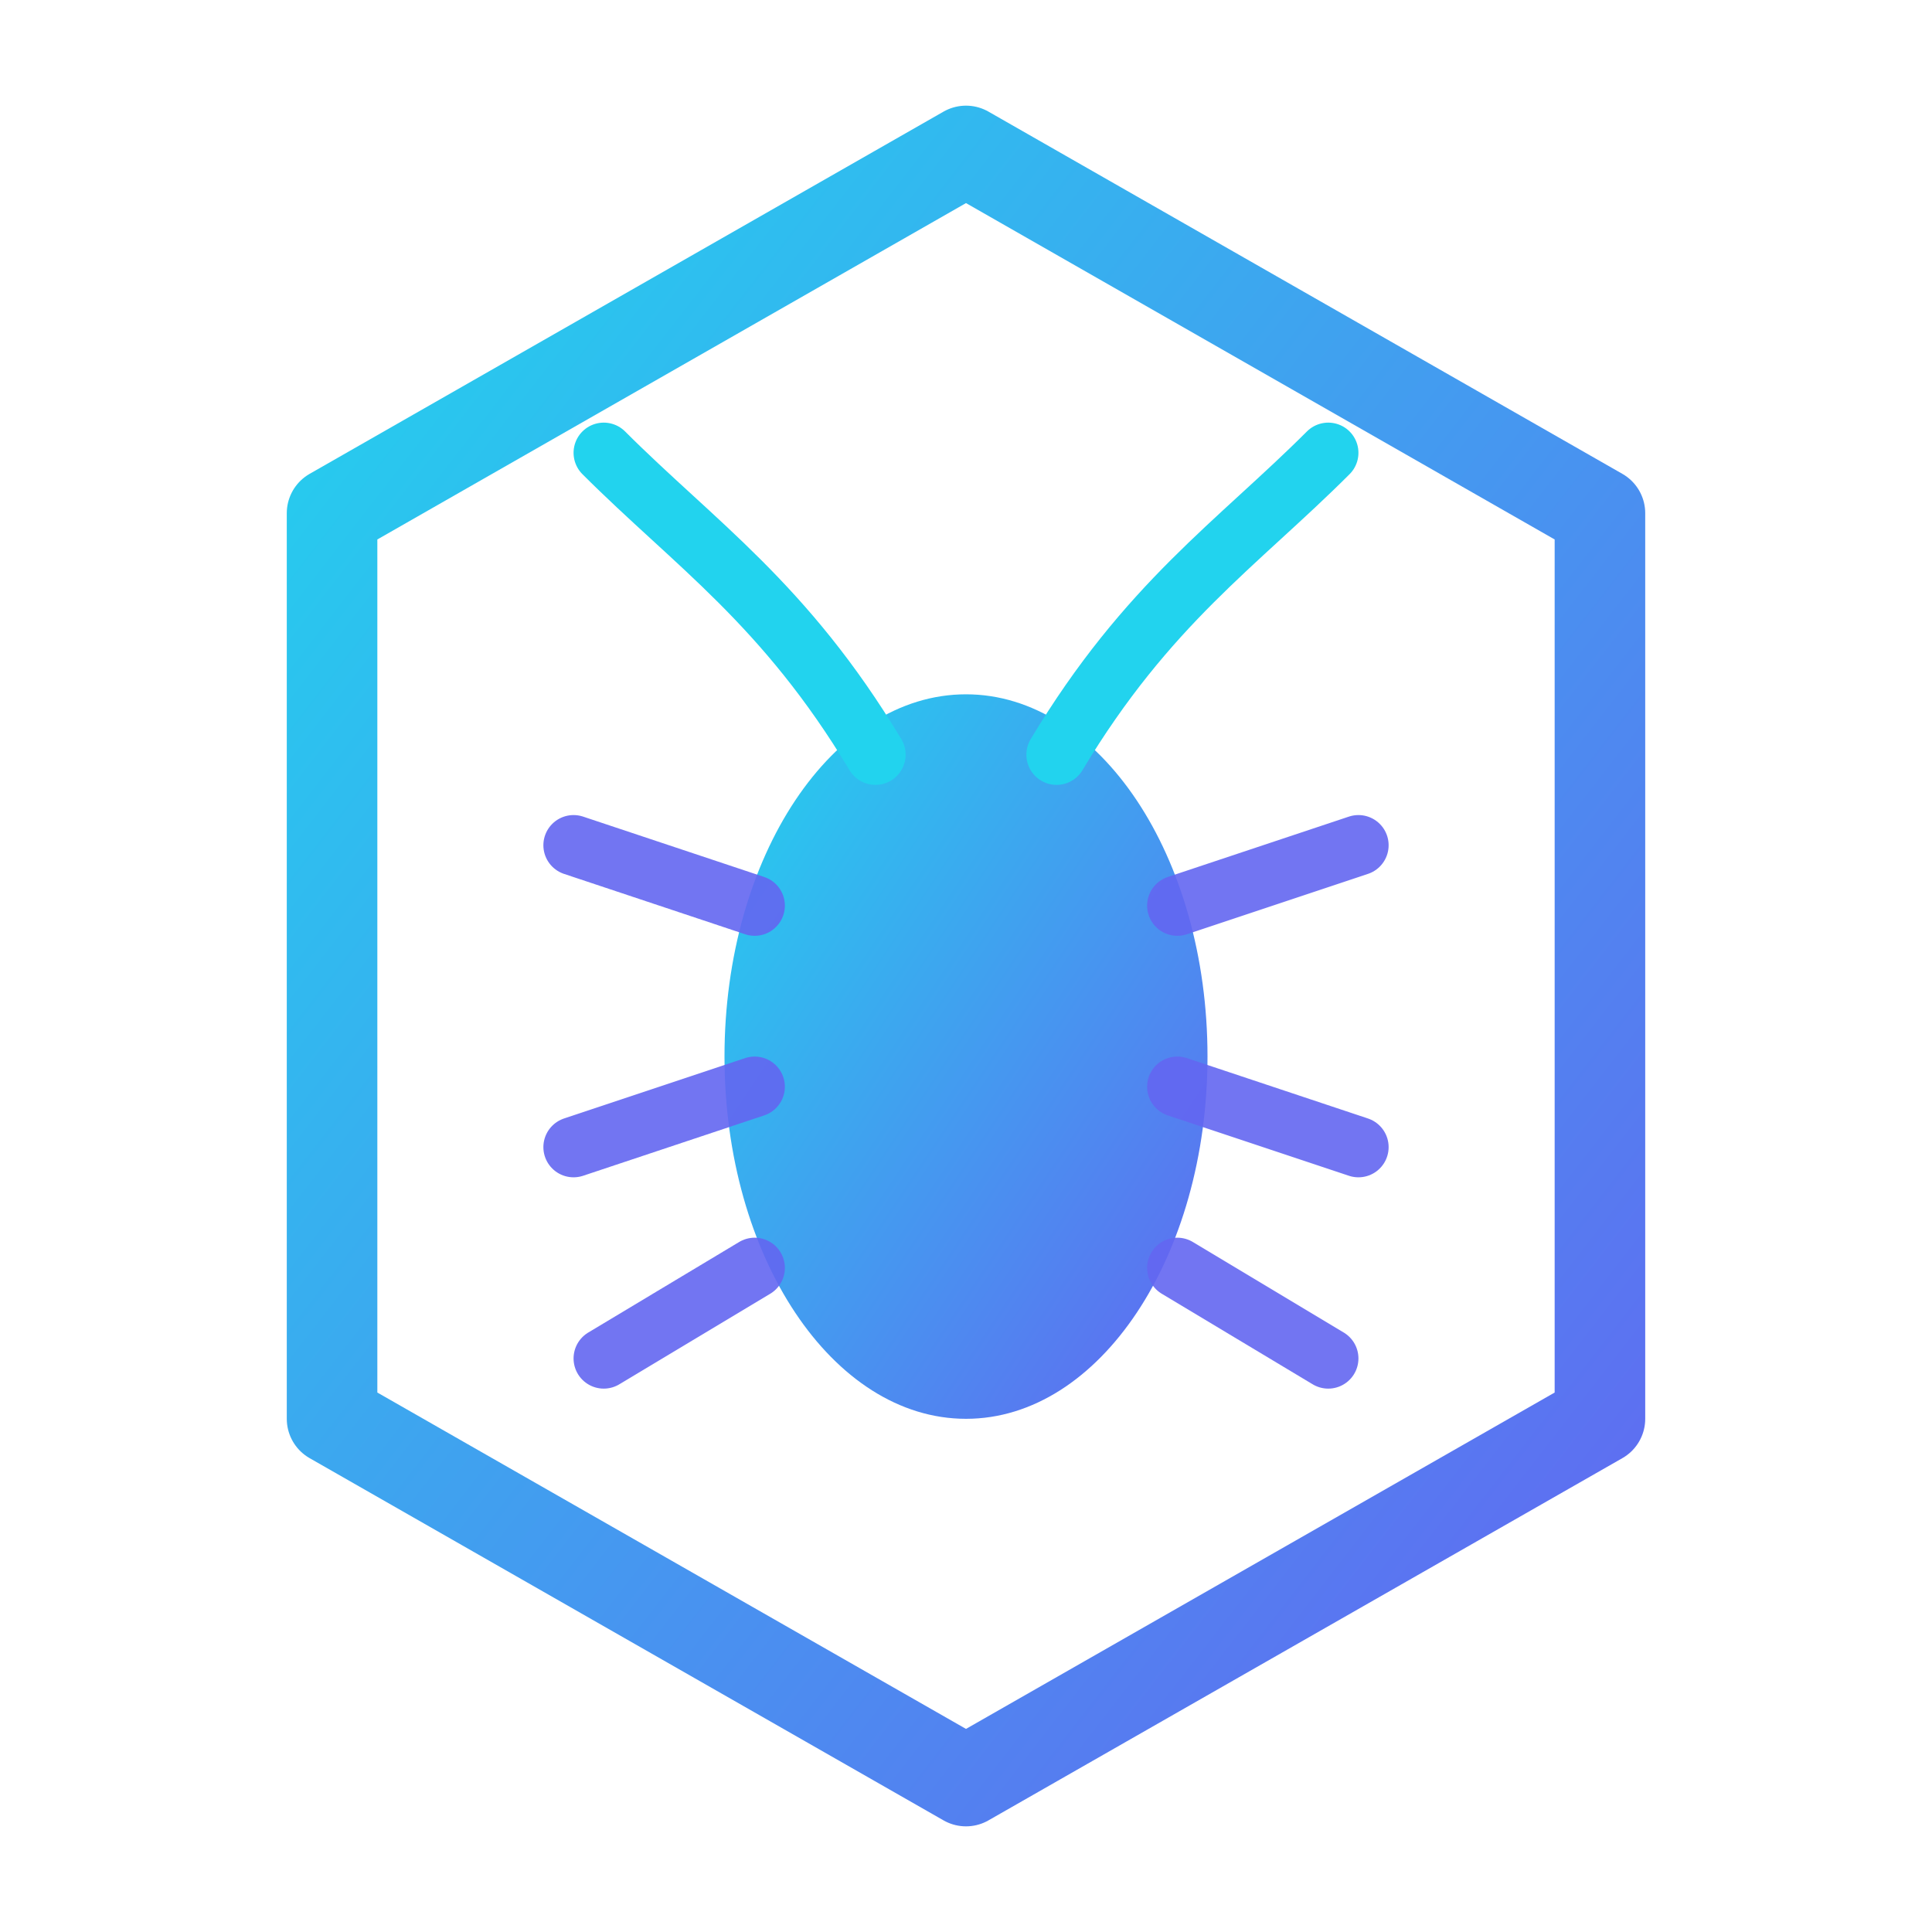
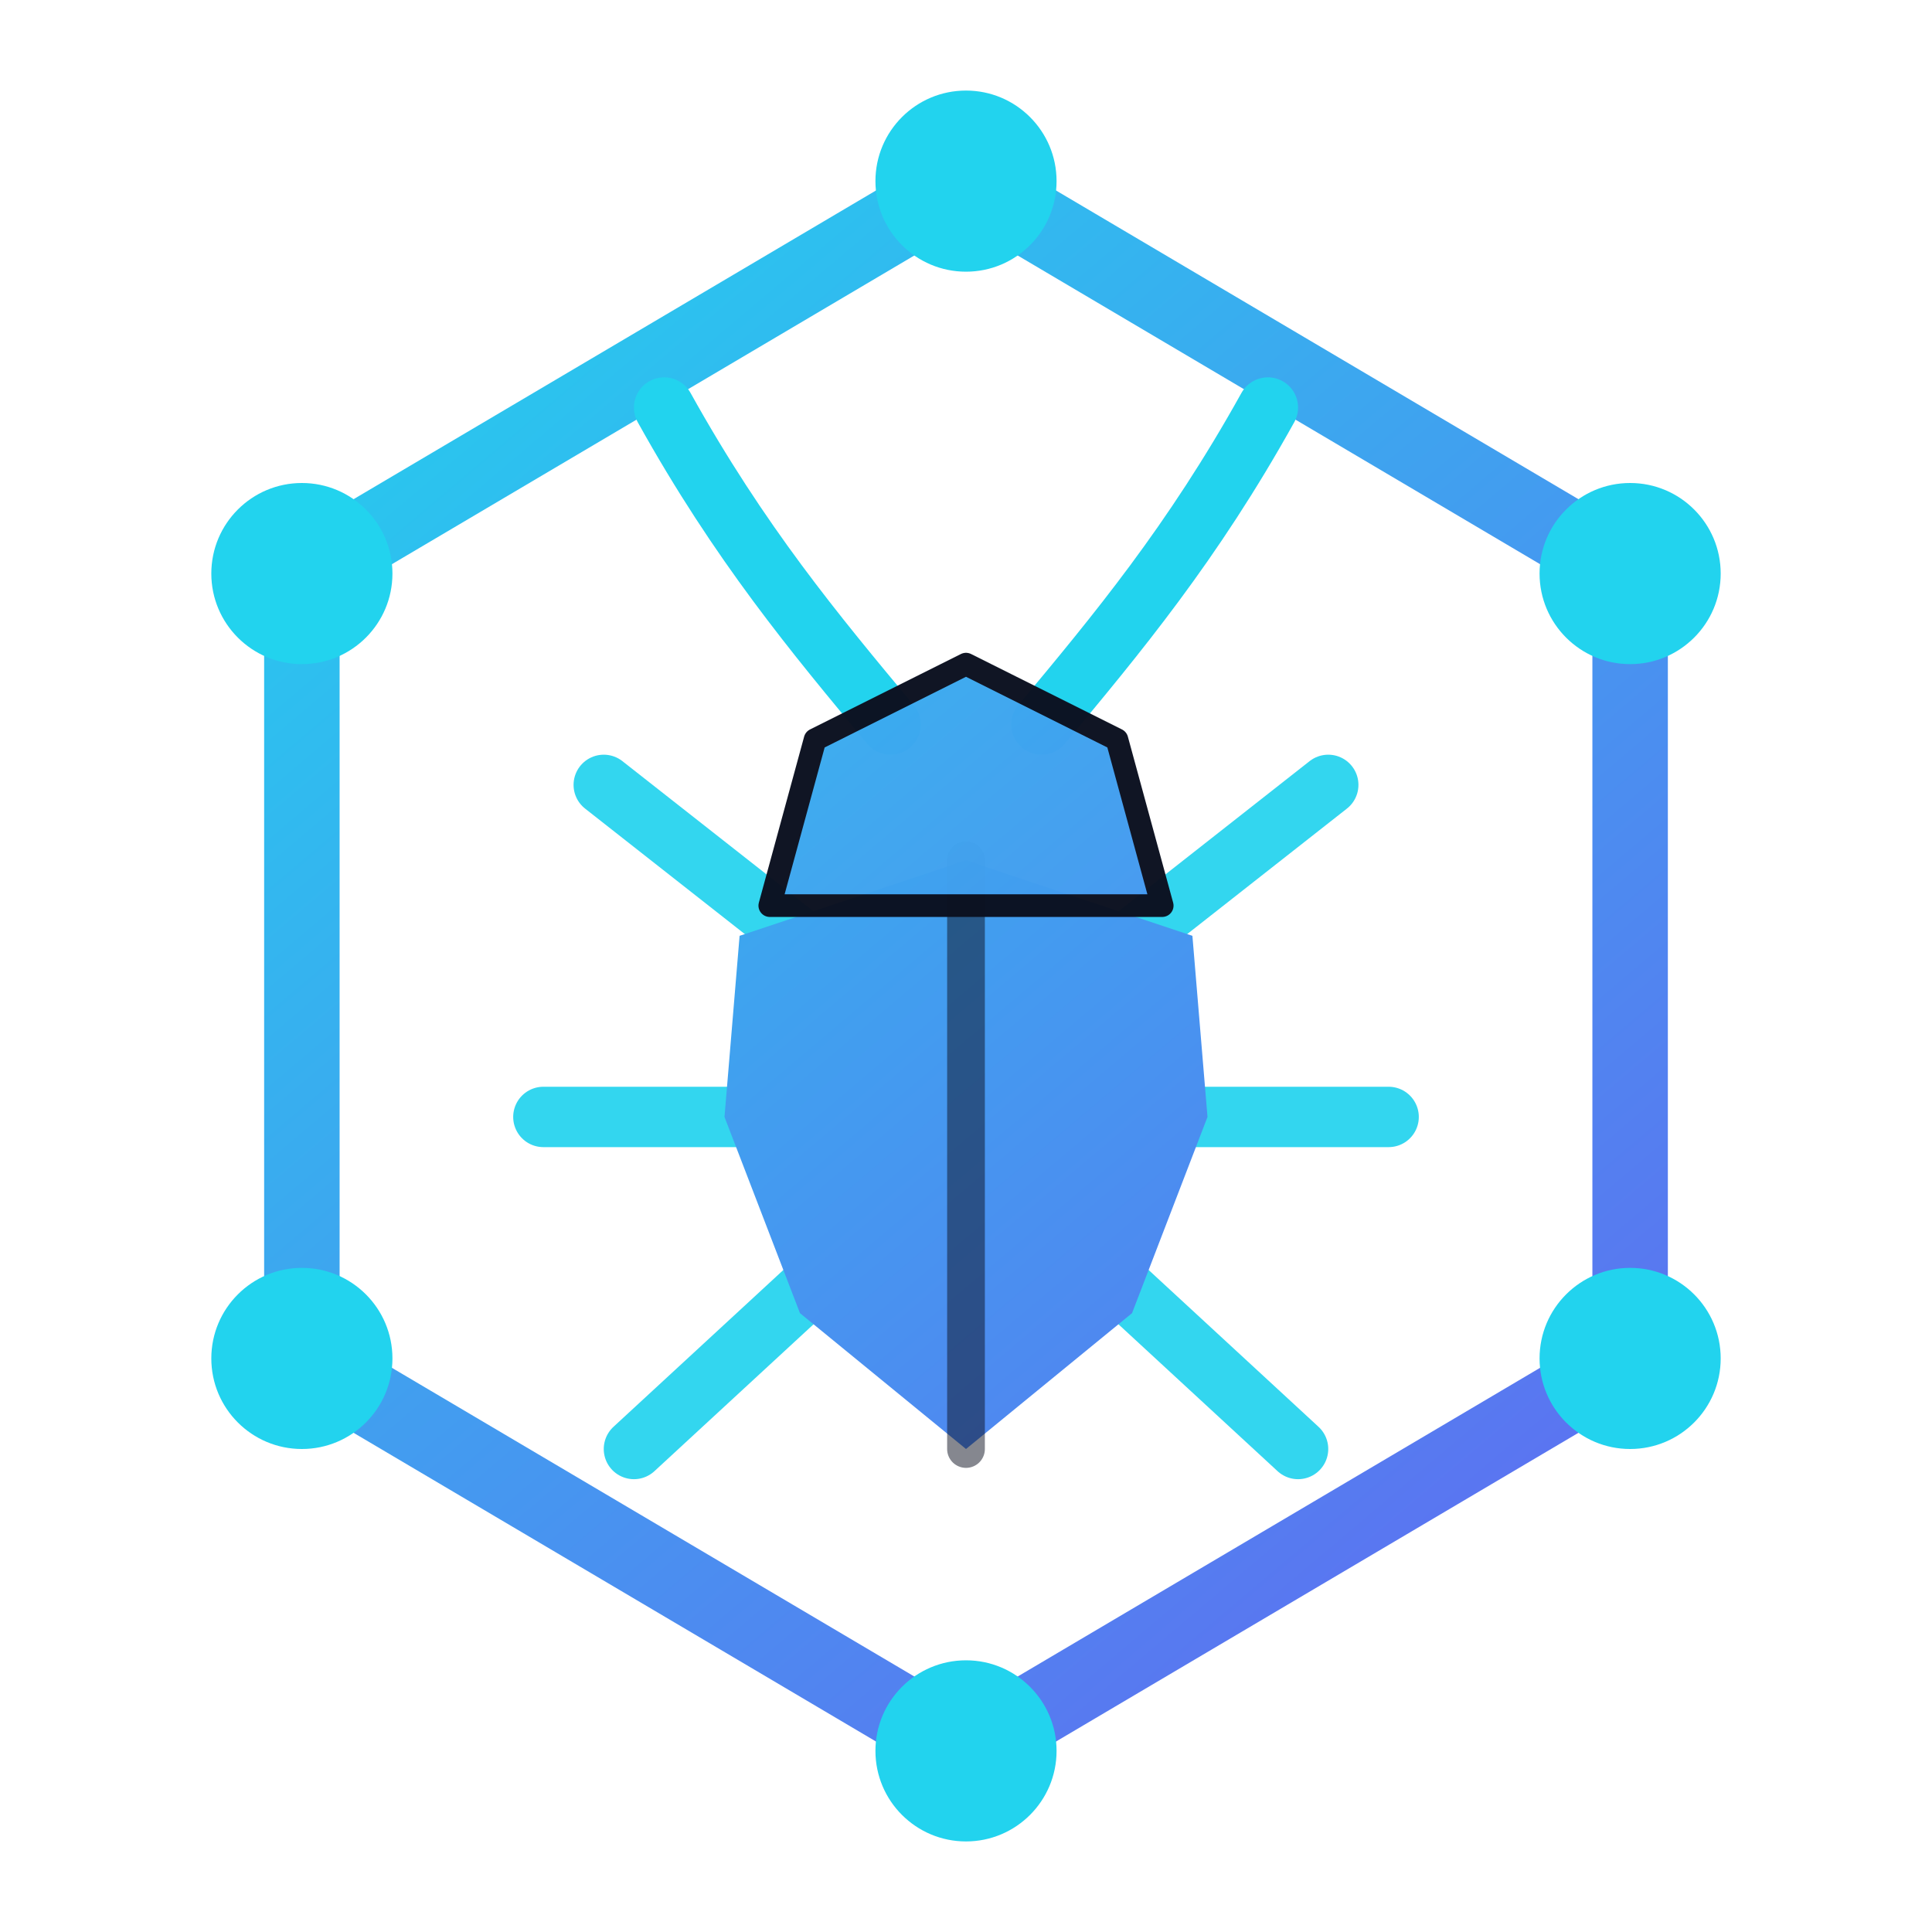
- <svg xmlns="http://www.w3.org/2000/svg" viewBox="0 0 64 64" width="64" height="64" role="img" aria-label="RuscaDB mark">
+ <svg xmlns="http://www.w3.org/2000/svg" viewBox="0 0 128 128" width="128" height="128" role="img" aria-labelledby="rusca-mark-title rusca-mark-desc">
  <defs>
-     <linearGradient id="rusca-mark-gradient" x1="0" y1="0" x2="1" y2="1">
+     <linearGradient id="rusca-gradient" gradientUnits="userSpaceOnUse" x1="20" y1="12" x2="108" y2="116">
      <stop offset="0" stop-color="#22d3ee" />
      <stop offset="1" stop-color="#6366f1" />
    </linearGradient>
  </defs>
-   <path d="M32 5 53 17 53 47 32 59 11 47 11 17Z" fill="none" stroke="url(#rusca-mark-gradient)" stroke-width="3" stroke-linejoin="round" />
-   <ellipse cx="32" cy="35" rx="8" ry="12" fill="url(#rusca-mark-gradient)" />
-   <g stroke="#22d3ee" stroke-width="2" fill="none" stroke-linecap="round">
-     <path d="M29 25 C26 20 23 18 20 15" />
-     <path d="M35 25 C38 20 41 18 44 15" />
+   <style>
+     /* Variante monocroma opcional:
+        agrega la clase "rusca-mono" al elemento svg, o incrusta el SVG y omite
+        el color de texto para que currentColor tome el color heredado. */
+     #rusca-mono { display: none; }
+     .rusca-mono #rusca-color { display: none; }
+     .rusca-mono #rusca-mono { display: inline; }
+   </style>
+   <g id="rusca-color">
+     <path d="M64 12 L108 38 L108 90 L64 116 L20 90 L20 38 Z" fill="none" stroke="url(#rusca-gradient)" stroke-width="5" stroke-linejoin="round" />
+     <g fill="#22d3ee">
+       <circle cx="64" cy="12" r="6" />
+       <circle cx="108" cy="38" r="6" />
+       <circle cx="108" cy="90" r="6" />
+       <circle cx="64" cy="116" r="6" />
+       <circle cx="20" cy="90" r="6" />
+       <circle cx="20" cy="38" r="6" />
+     </g>
+     <g stroke="#22d3ee" stroke-width="4" stroke-linecap="round" fill="none" opacity="0.92">
+       <path d="M54 63 L40 52" />
+       <path d="M50 74 L36 74" />
+       <path d="M55 84 L42 96" />
+       <path d="M74 63 L88 52" />
+       <path d="M78 74 L92 74" />
+       <path d="M73 84 L86 96" />
+     </g>
+     <g stroke="#22d3ee" stroke-width="4" stroke-linecap="round" fill="none">
+       <path d="M59 48 C54 42 49 36 44 27" />
+       <path d="M69 48 C74 42 79 36 84 27" />
+     </g>
+     <path d="M64 57 L49 62 L48 74 L53 87 L64 96 Z" fill="url(#rusca-gradient)" />
+     <path d="M64 57 L79 62 L80 74 L75 87 L64 96 Z" fill="url(#rusca-gradient)" />
+     <path d="M64 57 L64 96" stroke="#0b1020" stroke-width="2.5" stroke-linecap="round" opacity="0.5" />
+     <path d="M64 44 L74 49 L77 60 L51 60 L54 49 Z" fill="url(#rusca-gradient)" stroke="#0b1020" stroke-width="1.5" stroke-linejoin="round" opacity="0.98" />
  </g>
-   <g stroke="#6366f1" stroke-width="2" fill="none" stroke-linecap="round" opacity="0.9">
-     <path d="M25 30 L19 28" />
-     <path d="M25 36 L19 38" />
-     <path d="M25 42 L20 45" />
-     <path d="M39 30 L45 28" />
-     <path d="M39 36 L45 38" />
-     <path d="M39 42 L44 45" />
+   <g id="rusca-mono" fill="currentColor" stroke="currentColor">
+     <path d="M64 12 L108 38 L108 90 L64 116 L20 90 L20 38 Z" fill="none" stroke-width="5" stroke-linejoin="round" />
+     <g stroke="none">
+       <circle cx="64" cy="12" r="6" />
+       <circle cx="108" cy="38" r="6" />
+       <circle cx="108" cy="90" r="6" />
+       <circle cx="64" cy="116" r="6" />
+       <circle cx="20" cy="90" r="6" />
+       <circle cx="20" cy="38" r="6" />
+     </g>
+     <g stroke-width="4" stroke-linecap="round" fill="none" opacity="0.92">
+       <path d="M54 63 L40 52" />
+       <path d="M50 74 L36 74" />
+       <path d="M55 84 L42 96" />
+       <path d="M74 63 L88 52" />
+       <path d="M78 74 L92 74" />
+       <path d="M73 84 L86 96" />
+     </g>
+     <g stroke-width="4" stroke-linecap="round" fill="none">
+       <path d="M59 48 C54 42 49 36 44 27" />
+       <path d="M69 48 C74 42 79 36 84 27" />
+     </g>
+     <path d="M63 57.5 L49 62 L48 74 L53 87 L63 95.5 Z" fill="currentColor" stroke="none" />
+     <path d="M65 57.5 L79 62 L80 74 L75 87 L65 95.5 Z" fill="currentColor" stroke="none" />
+     <path d="M64 44 L74 49 L77 60 L51 60 L54 49 Z" fill="currentColor" stroke="none" />
  </g>
</svg>
